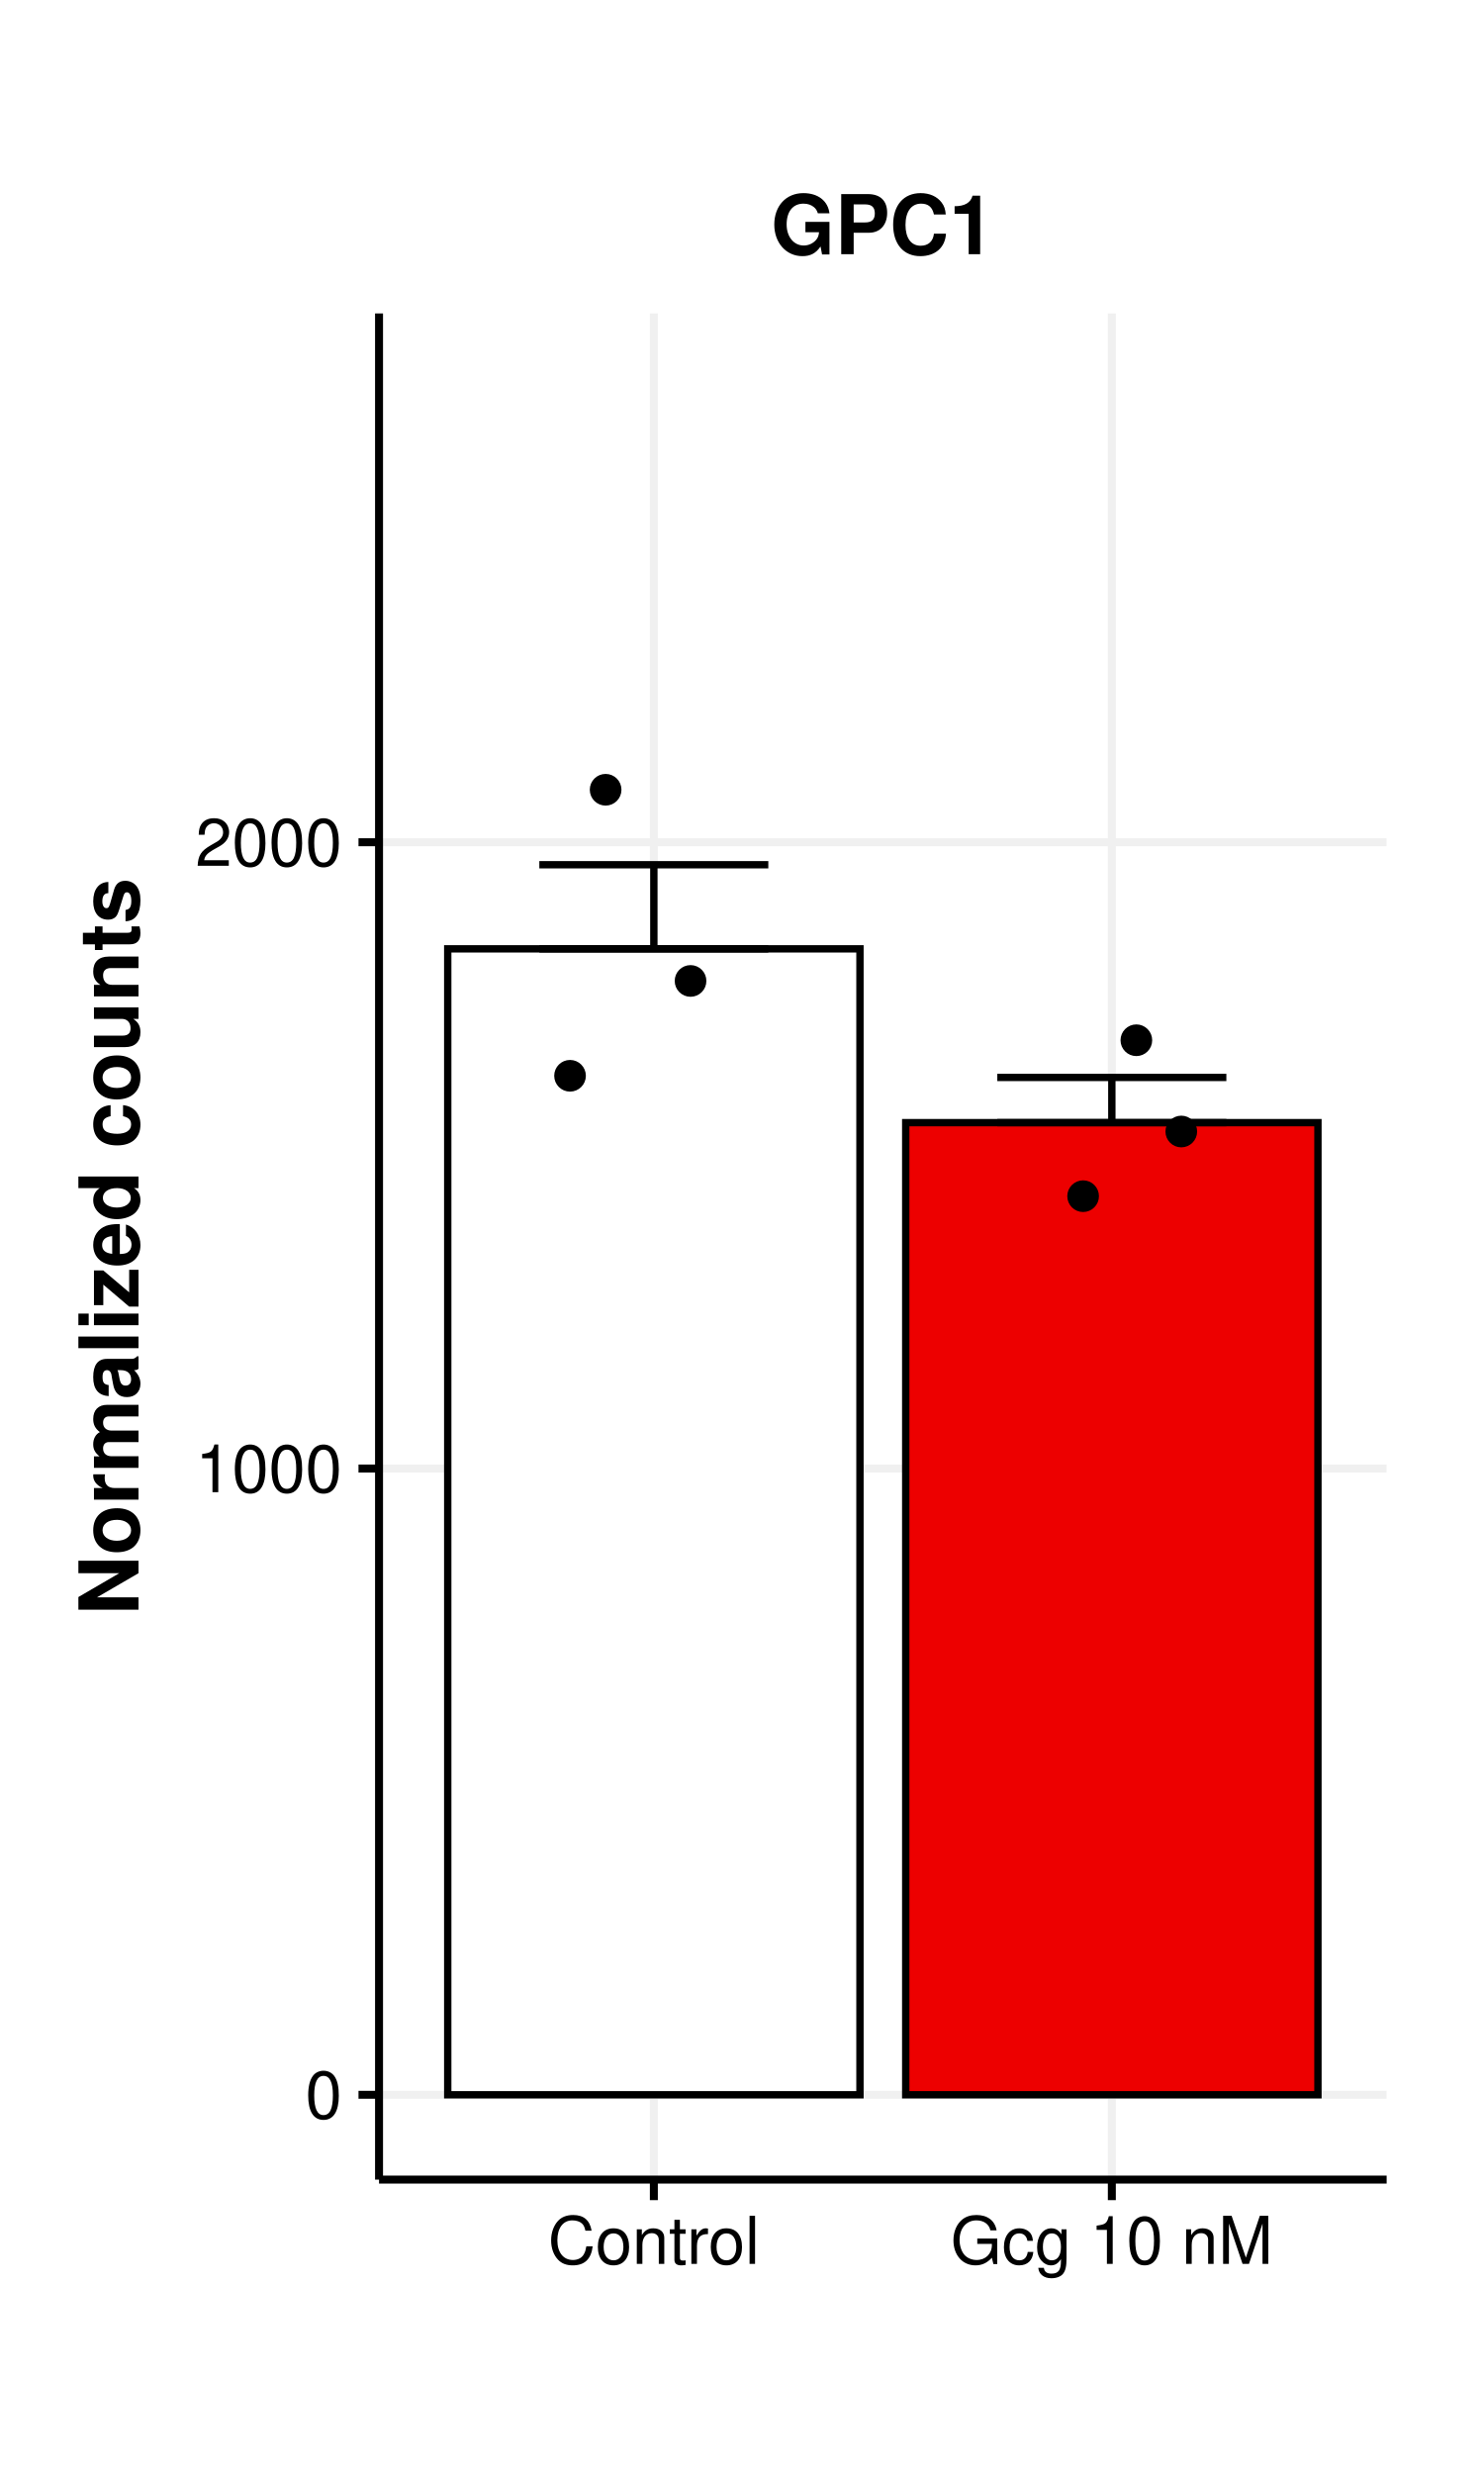
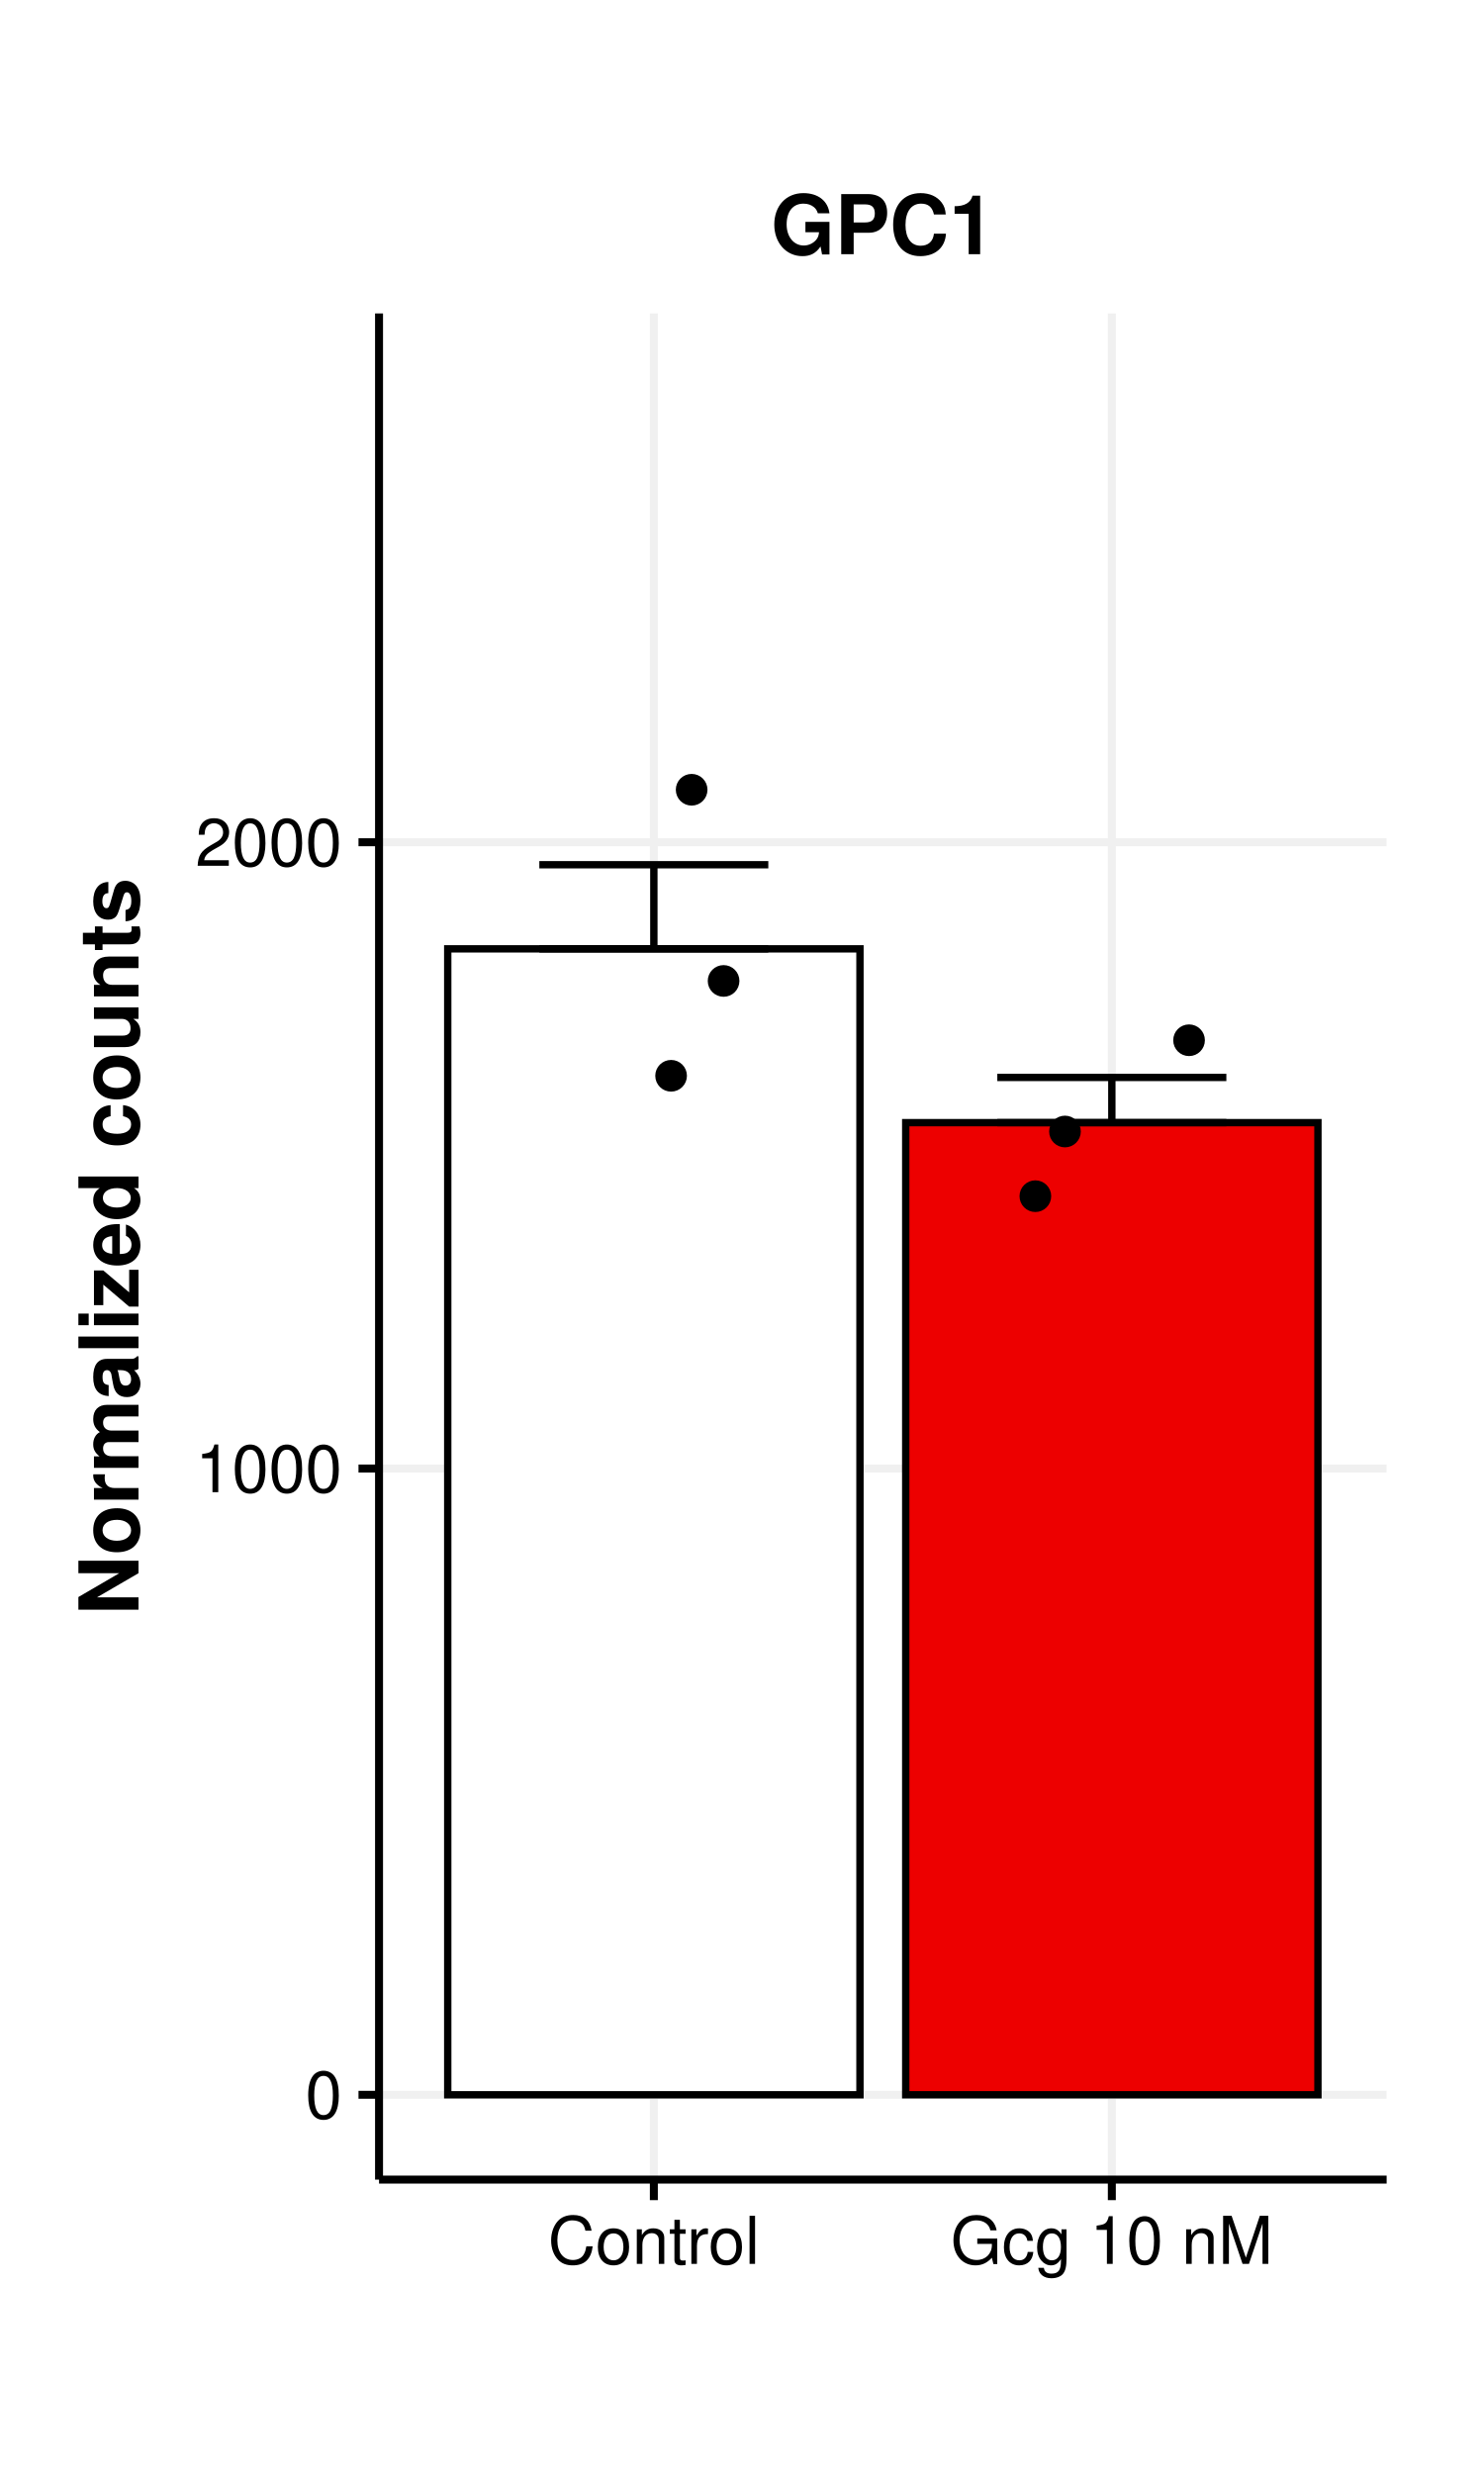
<svg xmlns="http://www.w3.org/2000/svg" class="svglite" width="216.00pt" height="360.00pt" viewBox="0 0 216.00 360.00">
  <defs>
    <style type="text/css">
    .svglite line, .svglite polyline, .svglite polygon, .svglite path, .svglite rect, .svglite circle {
      fill: none;
      stroke: #000000;
      stroke-linecap: round;
      stroke-linejoin: round;
      stroke-miterlimit: 10.00;
    }
    .svglite text {
      white-space: pre;
    }
  </style>
  </defs>
  <rect width="100%" height="100%" style="stroke: none; fill: #FFFFFF;" />
  <defs>
    <clipPath id="cpMC4wMHwyMTYuMDB8MC4wMHwzNjAuMDA=">
      <rect x="0.00" y="0.00" width="216.00" height="360.00" />
    </clipPath>
  </defs>
  <g clip-path="url(#cpMC4wMHwyMTYuMDB8MC4wMHwzNjAuMDA=)">
    <rect x="0.00" y="0.00" width="216.00" height="360.00" style="stroke-width: 1.16; stroke: none; fill: #FFFFFF;" />
  </g>
  <defs>
    <clipPath id="cpNTUuMTd8MjAxLjgzfDQ1LjYxfDMxNy4xNg==">
      <rect x="55.17" y="45.61" width="146.65" height="271.55" />
    </clipPath>
  </defs>
  <g clip-path="url(#cpNTUuMTd8MjAxLjgzfDQ1LjYxfDMxNy4xNg==)">
    <rect x="55.17" y="45.61" width="146.65" height="271.55" style="stroke-width: 1.16; stroke: none; fill: #FFFFFF;" />
    <polyline points="55.17,304.82 201.83,304.82 " style="stroke-width: 1.16; stroke: #F0F0F0; stroke-linecap: butt;" />
    <polyline points="55.17,213.69 201.83,213.69 " style="stroke-width: 1.16; stroke: #F0F0F0; stroke-linecap: butt;" />
    <polyline points="55.17,122.56 201.83,122.56 " style="stroke-width: 1.16; stroke: #F0F0F0; stroke-linecap: butt;" />
    <polyline points="95.17,317.16 95.17,45.61 " style="stroke-width: 1.16; stroke: #F0F0F0; stroke-linecap: butt;" />
    <polyline points="161.83,317.16 161.83,45.61 " style="stroke-width: 1.16; stroke: #F0F0F0; stroke-linecap: butt;" />
    <rect x="65.17" y="138.07" width="60.00" height="166.75" style="stroke-width: 1.07; stroke-linecap: butt; stroke-linejoin: miter; fill: #FFFFFF;" />
    <rect x="131.83" y="163.36" width="60.00" height="141.46" style="stroke-width: 1.07; stroke-linecap: butt; stroke-linejoin: miter; fill: #ED0000;" />
    <polyline points="78.50,125.83 111.83,125.83 " style="stroke-width: 1.07; stroke-linecap: butt;" />
    <polyline points="95.17,125.83 95.17,138.07 " style="stroke-width: 1.07; stroke-linecap: butt;" />
    <polyline points="78.50,138.07 111.83,138.07 " style="stroke-width: 1.07; stroke-linecap: butt;" />
    <polyline points="145.16,156.78 178.50,156.78 " style="stroke-width: 1.07; stroke-linecap: butt;" />
    <polyline points="161.83,156.78 161.83,163.36 " style="stroke-width: 1.07; stroke-linecap: butt;" />
    <polyline points="145.16,163.36 178.50,163.36 " style="stroke-width: 1.07; stroke-linecap: butt;" />
-     <circle cx="165.40" cy="151.37" r="1.95" style="stroke-width: 0.71; fill: #000000;" />
-     <circle cx="157.65" cy="174.06" r="1.95" style="stroke-width: 0.71; fill: #000000;" />
-     <circle cx="171.94" cy="164.65" r="1.95" style="stroke-width: 0.71; fill: #000000;" />
-     <circle cx="88.15" cy="114.92" r="1.95" style="stroke-width: 0.71; fill: #000000;" />
-     <circle cx="100.51" cy="142.74" r="1.95" style="stroke-width: 0.71; fill: #000000;" />
-     <circle cx="82.97" cy="156.54" r="1.95" style="stroke-width: 0.71; fill: #000000;" />
+     <circle cx="173.07" cy="151.37" r="1.95" style="stroke-width: 0.71; fill: #000000;" />
+     <circle cx="150.70" cy="174.06" r="1.95" style="stroke-width: 0.71; fill: #000000;" />
+     <circle cx="155.01" cy="164.65" r="1.95" style="stroke-width: 0.71; fill: #000000;" />
+     <circle cx="100.67" cy="114.92" r="1.95" style="stroke-width: 0.71; fill: #000000;" />
+     <circle cx="105.32" cy="142.74" r="1.95" style="stroke-width: 0.71; fill: #000000;" />
+     <circle cx="97.68" cy="156.54" r="1.95" style="stroke-width: 0.71; fill: #000000;" />
    <rect x="55.17" y="45.61" width="146.65" height="271.55" style="stroke-width: 1.16; stroke: none;" />
  </g>
  <g clip-path="url(#cpMC4wMHwyMTYuMDB8MC4wMHwzNjAuMDA=)">
    <polyline points="55.17,317.16 55.17,45.61 " style="stroke-width: 1.16; stroke-linecap: butt;" />
    <text x="49.79" y="308.26" text-anchor="end" style="font-size: 9.60px; font-family: &quot;Helvetica&quot;;" textLength="5.34px" lengthAdjust="spacingAndGlyphs">0</text>
    <text x="49.79" y="217.13" text-anchor="end" style="font-size: 9.60px; font-family: &quot;Helvetica&quot;;" textLength="21.34px" lengthAdjust="spacingAndGlyphs">1000</text>
    <text x="49.79" y="126.00" text-anchor="end" style="font-size: 9.60px; font-family: &quot;Helvetica&quot;;" textLength="21.34px" lengthAdjust="spacingAndGlyphs">2000</text>
    <polyline points="52.18,304.82 55.17,304.82 " style="stroke-width: 1.16; stroke-linecap: butt;" />
    <polyline points="52.18,213.69 55.17,213.69 " style="stroke-width: 1.16; stroke-linecap: butt;" />
    <polyline points="52.18,122.56 55.17,122.56 " style="stroke-width: 1.16; stroke-linecap: butt;" />
    <polyline points="55.17,317.16 201.83,317.16 " style="stroke-width: 1.16; stroke-linecap: butt;" />
    <polyline points="95.17,320.15 95.17,317.16 " style="stroke-width: 1.16; stroke-linecap: butt;" />
    <polyline points="161.83,320.15 161.83,317.16 " style="stroke-width: 1.16; stroke-linecap: butt;" />
    <text x="95.17" y="329.42" text-anchor="middle" style="font-size: 9.60px; font-family: &quot;Helvetica&quot;;" textLength="30.92px" lengthAdjust="spacingAndGlyphs">Control</text>
    <text x="161.83" y="329.42" text-anchor="middle" style="font-size: 9.60px; font-family: &quot;Helvetica&quot;;" textLength="46.92px" lengthAdjust="spacingAndGlyphs">Gcg 10 nM</text>
    <text transform="translate(20.16,181.39) rotate(-90)" text-anchor="middle" style="font-size: 12.00px; font-weight: bold; font-family: &quot;Helvetica&quot;;" textLength="107.35px" lengthAdjust="spacingAndGlyphs">Normalized counts</text>
    <text x="128.50" y="36.99" text-anchor="middle" style="font-size: 12.00px; font-weight: bold; font-family: &quot;Helvetica&quot;;" textLength="32.68px" lengthAdjust="spacingAndGlyphs">GPC1</text>
  </g>
</svg>
